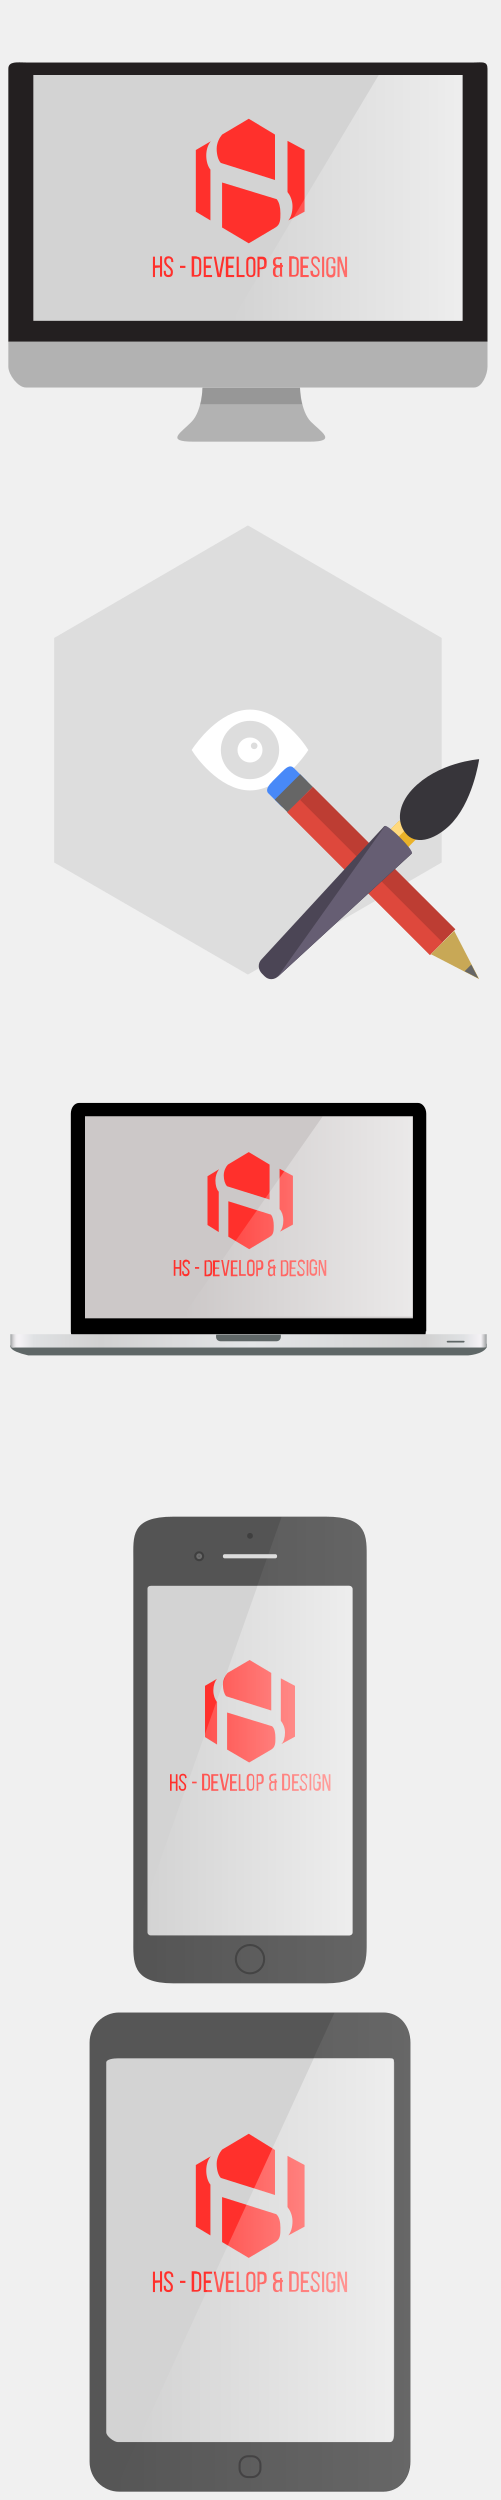
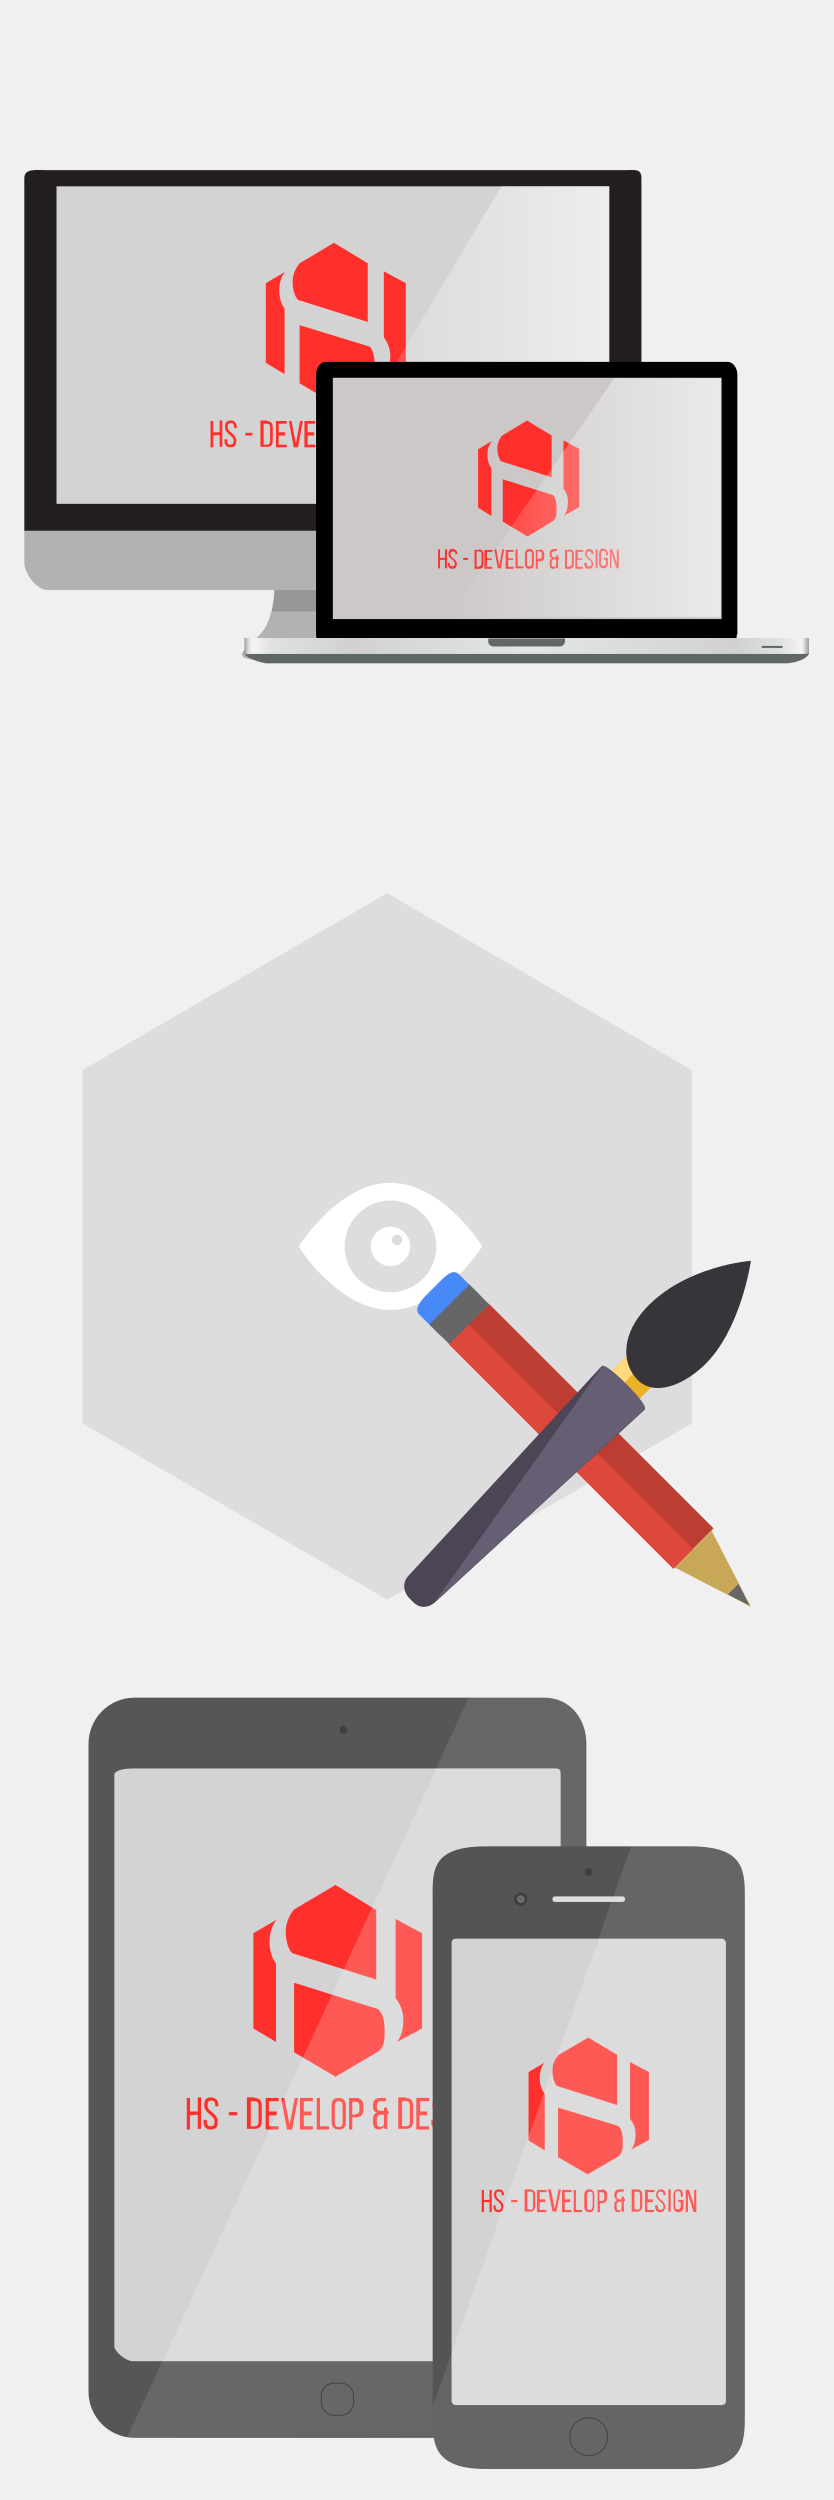
- <svg xmlns="http://www.w3.org/2000/svg" width="120" height="600" viewBox="0 0 120 600">
-   <svg height="120" viewBox="0 0 120 120" width="120">
-     <path d="M74.6 101.2C72.1 98.6 72 93 72 93H48.6s-.1 5.6-2.6 8.2-6.5 4.8.4 4.8h27.9c6.8 0 2.8-2.3.3-4.8z" fill="#B2B2B2" />
-     <path opacity=".5" d="M72.5 97c-.5-2-.5-4-.5-4H48.6s0 2-.5 4h24.4z" enable-background="new" fill="#7C7C7C" />
-     <path d="M2 88c0 1.9 2.3 5 4.2 5h107.6c1.9 0 3.2-3.1 3.2-5v-6H2v6z" fill="#B2B2B2" />
-     <path d="M113.8 15H6.2C4.3 15 2 14.6 2 16.5V82h115V16.5c0-1.9-1.3-1.5-3.2-1.5z" fill="#231F20" />
-     <path d="M8 18h103v59H8V18z" fill="#D3D3D3" />
-     <path d="M66 43.2l-13-4.1c-.6-.6-1-1.9-1-3.4 0-1.4.7-2.7 1.3-3.4l6.4-3.8 6.3 3.8v10.9zM47 36v14.8l3.5 2.1V40.7c-.6-.7-1-2-1-3.4 0-1.5.5-2.7 1.1-3.4L47 36zm6.3 7.8v10.8l6.4 3.8 6.4-3.8c1.198-.7 1.198-1.9 1.198-3.4S67 48.5 66.4 47.8l-13.1-4zm15.7-10v12.3c.6.7 1.2 2 1.2 3.4 0 1.5-.4 2.7-1 3.4l3.9-2.1V36L69 33.8z" fill="#FF302C" />
-     <path d="M37.2 64.3v2.2h-.5v-4.9h.5v2.1h1.2v-2.2h.5v4.9h-.5v-2.2l-1.2.1zm4.4-1.5v.1h-.5v-.2c0-.5-.2-.7-.6-.7s-.6.2-.6.7c0 1.1 1.6 1.2 1.6 2.6 0 .8-.3 1.2-1.1 1.2s-1.1-.5-1.1-1.2V65h.5v.3c0 .5.2.7.6.7s.6-.2.6-.7c0-1.1-1.6-1.2-1.6-2.6 0-.8.3-1.2 1.1-1.2.8.1 1.1.6 1.1 1.3zm1.6 1h1.3v.5h-1.3v-.5zm4-2.2c.8 0 1.1.5 1.1 1.2v2.4c0 .8-.3 1.2-1.1 1.2H46v-4.9h1.2v.1zm0 4.4c.4 0 .6-.2.6-.7v-2.5c0-.5-.2-.7-.6-.7h-.6V66h.6zm3.4-2.2v.5h-1.2V66h1.5v.5h-2v-4.9h2v.5h-1.5v1.6h1.2v.1zm1.2-2.2l.8 4.2.8-4.2h.5l-.9 4.9h-.8l-.9-4.9h.5zm4.2 2.2v.5h-1.2V66h1.4v.5h-2v-4.9h2v.5h-1.4v1.6H56v.1zm.8 2.7v-4.9h.5V66h1.4v.5h-1.9zm2.3-3.7c0-.8.3-1.2 1.1-1.2s1.1.5 1.1 1.2v2.5c0 .8-.3 1.2-1.1 1.2s-1.1-.5-1.1-1.2v-2.5zm.5 2.6c0 .5.2.7.6.7.4 0 .6-.2.6-.7v-2.6c0-.5-.2-.7-.6-.7s-.6.3-.6.7v2.6zm3.3-3.8c.8 0 1.1.5 1.1 1.2v.6c0 .8-.3 1.2-1.2 1.2h-.5v1.898h-.5V61.6h1.1zm-.1 2.5c.4 0 .6-.2.6-.6v-.6c0-.5-.198-.7-.6-.7h-.5v2h.5v-.1zm3.9-2c-.4 0-.6.2-.6.7v.2c0 .4.198.6.6.6h.5v-.5h.5v.5h.2v.5h-.2v1.7c0 .2 0 .4.1.6h-.5c-.1-.1-.1-.198-.1-.398-.1.3-.4.5-.8.5-.602 0-.9-.4-.9-1.1V65c0-.5.2-.9.6-1-.398-.1-.6-.5-.6-1v-.1c0-.8.3-1.2 1.2-1.2h.8v.5h-.8v-.1zm0 2.1c-.4 0-.6.3-.6.8v.5c0 .4.198.7.6.7.3 0 .5-.2.5-.6v-1.302l-.5-.098zm3.9-2.6c.8 0 1.102.5 1.102 1.2v2.4c0 .8-.3 1.2-1.102 1.2h-1.2v-4.9h1.2v.1zm0 4.4c.4 0 .602-.2.602-.7v-2.5c0-.5-.2-.7-.602-.7H70V66h.6zm3.3-2.2v.5h-1.2V66h1.4v.5h-2v-4.9h2v.5h-1.4v1.6h1.2v.1zm2.9-1v.1h-.5v-.2c0-.5-.2-.7-.6-.7s-.6.2-.6.7c0 1.1 1.6 1.2 1.6 2.6 0 .8-.3 1.2-1.1 1.2s-1.102-.5-1.102-1.2V65h.602v.3c0 .5.2.7.6.7.4 0 .6-.2.6-.7 0-1.1-1.6-1.2-1.6-2.6 0-.8.3-1.2 1.1-1.2.6.1 1 .6 1 1.3zm1-1.2v4.9h-.5v-4.9h.5zm2.7 1.2v.4H80v-.5c0-.5-.2-.7-.6-.7s-.6.3-.6.7v2.6c0 .5.2.7.6.7.4 0 .602-.3.602-.7v-.9h-.5v-.5h1v1.5c0 .8-.3 1.2-1.1 1.2s-1.102-.5-1.102-1.2v-2.5c0-.8.3-1.2 1.1-1.2.8-.1 1.1.4 1.1 1.1zm1 3.7H81v-4.9h.7l1.1 3.5v-3.5h.5v4.9h-.6l-1.2-3.9v3.9z" fill="#FF302C" />
-     <linearGradient id="a" y2="47.5" gradientUnits="userSpaceOnUse" x2="111" y1="47.5" x1="55.6">
-       <stop stop-color="#fff" stop-opacity="0" offset="0" />
-       <stop stop-color="#fff" offset="1" />
-     </linearGradient>
-     <path opacity=".6" d="M55.6 77H111V18H90.9L55.6 77z" enable-background="new" fill="url(#a)" />
-   </svg>
-   <svg height="120" viewBox="0 0 120 120" width="120" y="120">
-     <path fill="#ddd" d="M13 33.1l46.5-27 46.5 27V87l-46.5 26.9L13 87z" />
+ <svg xmlns="http://www.w3.org/2000/svg" width="300" height="900" viewBox="0 0 300 900">
+   <svg height="300" width="300" viewBox="-140 -140 400 400" enable-background="new -140 -140 400 400">
    <g>
-       <path d="M73.6 59.4c-.2-.4-6.1-9.1-13.6-9.1S46.7 59 46.4 59.4l-.4.6.4.6c.2.4 6.1 9.1 13.6 9.1s13.3-8.7 13.6-9.1l.4-.6-.4-.6z" fill="#fff" />
-       <circle cy="60" cx="60" r="7" fill="#ddd" />
-       <circle cy="60" cx="60" r="3" fill="#fff" />
-       <circle cy="59" cx="61" r=".8" fill="#ddd" />
-     </g>
-     <g>
-       <path d="M73.5 67.3c.8.8.7 2.5-.3 3.5L71 73c-1 1-2.8 1.3-3.6.4l-3-3c-.8-.8.1-2 1.1-3l2.1-2.1c1-1 2-1.9 2.9-1l3 3z" fill="#4889F8" />
-       <path fill="#666" d="M65.95 71.9l6.08-6.083 3.042 3.04-6.08 6.084z" />
-       <path fill="#BD3D33" d="M68.985 74.9l6.08-6.083 34.23 34.22-6.08 6.08z" />
-       <path fill="#DE483C" d="M68.946 74.985l3.04-3.04 34.223 34.223-3.04 3.04z" />
-       <path fill="#C8A856" d="M115 115l-5.8-3-5.8-3 2.8-2.8 2.8-2.8 3 5.8z" />
-       <path fill="#666" d="M114.8 114.8l-3.3-1.7.8-.8.8-.8z" />
-     </g>
-     <g>
-       <path fill="#EAB229" d="M94.587 86.695l-4.242-4.243 5.515-5.514 4.242 4.244z" />
-       <path fill="#FFD97D" d="M92.16 84.31l-1.84-1.837 5.517-5.516 1.837 1.838z" />
-       <path d="M107.7 78.3c-3.7 3.4-8.1 4.6-10.4 1.6-2.1-2.6-1.8-6.7 1.6-10.4 6.1-6.6 16.1-7.3 16.1-7.3s-1.5 10.7-7.3 16.1z" fill="#37353A" />
-       <path d="M66.9 114.2c-1 1-2.4 1.1-3.4.1l-.6-.6c-1-1-1.1-2.5-.1-3.5l29.4-31.9c.6-.6 7.2 6 6.6 6.6l-31.9 29.3z" fill="#4B4555" />
-       <path d="M92.4 78.2l-25.8 36.3.3-.3 31.9-29.4c.7-.6-5.4-6.7-6.4-6.6z" fill="#665E73" />
+       <path d="M58.673 164.37c-6.44-6.718-6.697-21.183-6.697-21.183H-8.298s-.254 14.465-6.695 21.183c-6.44 6.715-16.742 12.4 1.032 12.4H57.9c17.514.01 7.21-5.93.773-12.4z" fill="#B2B2B2" />
+       <path opacity=".5" d="M53.262 153.52c-1.287-5.163-1.287-10.33-1.287-10.33H-8.298s0 5.167-1.287 10.33h62.847z" enable-background="new" fill="#7C7C7C" />
+       <path d="M-128.32 130.27c0 4.904 5.925 12.917 10.82 12.917h277.15c4.895 0 8.243-8.013 8.243-12.917v-15.503h-296.21v15.5z" fill="#B2B2B2" />
+       <path d="M159.64-58.322h-277.15c-4.894 0-10.82-1.034-10.82 3.875v169.22h296.21v-169.22c0-4.906-3.34-3.872-8.24-3.872z" fill="#231F20" />
+       <path d="M-112.87-50.572h265.3v152.42h-265.3v-152.42z" fill="#D3D3D3" />
+       <path d="M36.52 14.533L3.04 3.94C1.492 2.39.46-.968.46-4.845c0-3.617 1.803-6.977 3.346-8.784l16.486-9.817 16.226 9.817v28.16zM-12.418-4.07v38.235l9.016 5.428V8.073C-4.947 6.264-5.98 2.907-5.98-.71c0-3.876 1.29-6.976 2.834-8.785l-9.272 5.425zM3.808 16.083v27.9L20.294 53.8l16.48-9.814c3.09-1.808 3.09-4.907 3.09-8.782 0-3.876-.767-6.976-2.312-8.785L3.808 16.083zM44.25-9.753v31.78c1.545 1.807 3.09 5.164 3.09 8.78 0 3.878-1.03 6.978-2.576 8.785l10.043-5.428V-4.07L44.25-9.753z" fill="#FF302C" />
+       <path d="M-37.66 69.043v5.683h-1.286v-12.66h1.287v5.43h3.09V61.81h1.29v12.657h-1.29v-5.68l-3.09.256zm11.333-3.875v.256h-1.29v-.512c0-1.292-.51-1.81-1.542-1.81s-1.543.518-1.543 1.81c0 2.84 4.12 3.096 4.12 6.715 0 2.066-.772 3.1-2.833 3.1s-2.833-1.293-2.833-3.1v-.776h1.288v.777c0 1.29.516 1.807 1.546 1.807s1.545-.516 1.545-1.807c0-2.84-4.12-3.1-4.12-6.715 0-2.07.77-3.104 2.832-3.104 2.06.257 2.83 1.55 2.83 3.36zm4.122 2.584h3.348v1.29h-3.348v-1.29zm10.305-5.687c2.06 0 2.83 1.292 2.83 3.103v6.2c0 2.065-.77 3.1-2.83 3.1h-3.093v-12.66h3.093v.257zm0 11.37c1.027 0 1.543-.517 1.543-1.808v-6.46c0-1.294-.516-1.81-1.543-1.81h-1.548v10.076h1.548zm8.754-5.683v1.29h-3.088v4.392h3.862v1.292h-5.15v-12.66h5.15v1.292h-3.862v4.138h3.088v.256zm3.092-5.687l2.06 10.853L4.07 62.065h1.29L3.04 74.725H.978l-2.32-12.66h1.288zm10.82 5.687v1.29H7.673v4.392h3.605v1.292H6.13v-12.66h5.15v1.292H7.673v4.138h3.09v.256zm2.058 6.974v-12.66h1.29v11.368h3.605v1.292h-4.896zm5.924-9.558c0-2.064.775-3.103 2.836-3.103 2.06 0 2.83 1.292 2.83 3.103v6.46c0 2.065-.77 3.098-2.83 3.098s-2.836-1.292-2.836-3.1V65.17zm1.29 6.718c0 1.292.515 1.805 1.546 1.805 1.024 0 1.543-.512 1.543-1.804v-6.718c0-1.295-.515-1.81-1.543-1.81-1.032 0-1.546.777-1.546 1.81v6.718zm8.5-9.82c2.06 0 2.833 1.29 2.833 3.102v1.548c0 2.07-.77 3.1-3.09 3.1h-1.29v4.907h-1.286V62.065h2.834zm-.258 6.46c1.03 0 1.55-.516 1.55-1.548v-1.555c0-1.29-.513-1.804-1.55-1.804h-1.29v5.166h1.29v-.26zm10.045-5.17c-1.03 0-1.55.517-1.55 1.812v.52c0 1.028.513 1.548 1.55 1.548h1.29V65.94h1.288v1.295h.516v1.292h-.517v4.39c0 .517 0 1.036.254 1.556H39.87c-.256-.263-.256-.516-.256-1.032-.26.777-1.032 1.293-2.06 1.293-1.552 0-2.32-1.032-2.32-2.844v-1.04c0-1.29.518-2.322 1.545-2.582-1.023-.26-1.546-1.29-1.546-2.58v-.264c0-2.066.772-3.096 3.09-3.096h2.062v1.292h-2.06v-.263zm0 5.43c-1.03 0-1.55.772-1.55 2.064v1.292c0 1.035.513 1.81 1.55 1.81.772 0 1.29-.52 1.29-1.554v-3.36l-1.29-.25zm10.045-6.72c2.064 0 2.84 1.29 2.84 3.102v6.2c0 2.065-.776 3.1-2.84 3.1h-3.09v-12.66h3.09v.257zm0 11.368c1.03 0 1.55-.516 1.55-1.807v-6.46c0-1.294-.513-1.81-1.55-1.81h-1.545v10.076h1.545zm8.502-5.682v1.29H53.78v4.392h3.603v1.292h-5.15v-12.66h5.15v1.292H53.78v4.138h3.092v.256zm7.466-2.584v.256h-1.285v-.512c0-1.292-.516-1.81-1.547-1.81-1.03 0-1.548.518-1.548 1.81 0 2.84 4.125 3.096 4.125 6.715 0 2.066-.77 3.1-2.838 3.1-2.062 0-2.836-1.293-2.836-3.1v-.776h1.552v.777c0 1.29.51 1.807 1.548 1.807 1.027 0 1.547-.516 1.547-1.807 0-2.84-4.123-3.1-4.123-6.715 0-2.07.772-3.104 2.833-3.104 1.546.257 2.57 1.55 2.57 3.36zm2.576-3.103v12.66h-1.287v-12.66h1.287zm6.955 3.103v1.035H72.58v-1.29c0-1.293-.514-1.81-1.545-1.81-1.03 0-1.545.77-1.545 1.81v6.714c0 1.29.516 1.807 1.547 1.807 1.028 0 1.544-.775 1.544-1.807v-2.324H71.3v-1.295h2.577v3.878c0 2.067-.773 3.097-2.838 3.097-2.067 0-2.84-1.29-2.84-3.097v-6.462c0-2.066.772-3.096 2.84-3.096 2.058-.263 2.83 1.03 2.83 2.84zm2.573 9.558h-1.285v-12.66h1.8l2.835 9.045v-9.044h1.29v12.66h-1.546L76.443 64.65v10.076z" fill="#FF302C" />
+       <linearGradient id="a" y2="-462.14" gradientUnits="userSpaceOnUse" x2="-21.072" gradientTransform="matrix(1 0 0 -1 173.5 -436.5)" y1="-462.14" x1="-163.77">
+         <stop stop-color="#fff" stop-opacity="0" offset="0" />
+         <stop stop-color="#fff" offset="1" />
+       </linearGradient>
+       <path opacity=".6" d="M9.733 101.85h142.7V-50.57h-51.77L9.736 101.85z" enable-background="new" fill="url(#a)" />
+       <path d="M213.69 164.56c0 3.346-2.13 6.21-4.736 6.21h-192.5c-2.607 0-4.742-2.86-4.742-6.21V39.89c0-3.583 2.135-6.208 4.742-6.208h192.74c2.613 0 4.744 2.865 4.744 6.208v124.68h-.24z" />
+       <g>
+         <path d="M-22.673 172.68s-1.66 3.106 10.194 5.73h250.11s8.3-.477 10.67-4.534v-2.15l-270.97.95z" fill="#5F6767" />
+         <linearGradient id="b" y2="1061.6" gradientUnits="userSpaceOnUse" x2="320.82" gradientTransform="translate(-72.5 -891.5)" y1="1061.6" x1="49.827">
+           <stop stop-color="#999C9D" offset="0" />
+           <stop stop-color="#A5A7A9" offset=".001" />
+           <stop stop-color="#C2C3C5" offset=".004" />
+           <stop stop-color="#D9D8DA" offset=".007" />
+           <stop stop-color="#E9E7EA" offset=".01" />
+           <stop stop-color="#F2F0F3" offset=".013" />
+           <stop stop-color="#F5F3F6" offset=".018" />
+           <stop stop-color="#DFE1E3" offset=".049" />
+           <stop stop-color="#D1D1D1" offset=".189" />
+           <stop stop-color="#E3E5E7" offset=".506" />
+           <stop stop-color="#D1D1D1" offset=".872" />
+           <stop stop-color="#DFE1E3" offset=".951" />
+           <stop stop-color="#F5F3F6" offset=".988" />
+           <stop stop-color="#999C9D" offset="1" />
+         </linearGradient>
+         <path d="M-22.673 166.23h270.97v6.93s.475.955-2.84.718h-265.53s-2.606.715-2.606-.958v-6.69z" fill="url(#b)" />
+         <path d="M235.74 170.53c0 .237-.236.478-.473.478h-9.248c-.24 0-.472-.243-.472-.478 0-.24.236-.478.47-.478h9.245c.236 0 .475 0 .475.478zM94.443 166.47s-.947 3.583 2.373 3.823h31.525s3.315.475 2.847-3.823H94.44z" fill="#5F6767" />
+       </g>
+       <path d="M19.764 41.32h186.58v115.84H19.764V41.32z" fill="#CCC8C8" />
+       <path d="M124.79 89.088l-24.184-7.64c-1.186-1.196-1.896-3.585-1.896-6.213s1.186-5.017 2.37-6.212l11.855-7.163 11.855 7.163v20.065zM89.463 75.713v27.945l6.4 4.062V84.55c-1.186-1.192-1.896-3.583-1.896-6.45 0-2.624.95-5.012 2.13-6.444l-6.634 4.057zm11.857 14.33v20.302l11.855 7.163 11.85-7.163c2.137-1.195 2.137-3.583 2.137-6.208s-.473-5.254-1.66-6.45l-24.19-7.637zm29.15-18.628v23.167c1.186 1.195 2.14 3.583 2.14 6.45s-.716 5.015-1.9 6.45l7.35-4.064V75.474l-7.59-4.06z" fill="#FF302C" />
+       <path d="M71.207 128.74v4.06h-.945v-9.076h.945v4.062h2.37v-4.062h.946v9.077h-.945v-4.06h-2.37zm8.295-2.87l-.943.236v-.236c0-.952-.24-1.196-1.187-1.196-.71 0-1.182.478-1.182 1.196 0 2.146 3.077 2.388 3.077 4.775 0 1.436-.71 2.39-2.13 2.39-1.425 0-2.136-.954-2.136-2.39v-.478h.946v.478c0 .955.244 1.195 1.19 1.195.71 0 1.18-.478 1.18-1.195 0-2.145-3.08-2.388-3.08-4.775 0-1.434.71-2.392 2.136-2.392 1.425.25 2.13.97 2.13 2.4zm2.85 1.91h2.37v.955h-2.37v-.96zm7.582-4.06c1.424 0 2.14.955 2.14 2.388v4.54c0 1.435-.716 2.39-2.14 2.39h-2.13v-9.08h2.13v-.24zm0 8.12c.715 0 1.19-.478 1.19-1.195v-4.775c0-.952-.237-1.196-1.19-1.196h-1.182v7.404h1.182v-.22zm6.164-4.06v.955h-2.37v3.343h2.608v.958h-3.793v-9.08h3.793v.955H93.73v3.106h2.368v-.24zm2.134-4.06l1.424 7.882 1.422-7.882h.945l-1.652 9.077h-1.427l-1.66-9.077h.95zm8.058 4.06v.955h-2.367v3.343h2.607v.958h-3.795v-9.08h3.795v.955h-2.607v3.106h2.367v-.24zm1.19 5.02v-9.077h.95v8.122h2.84v.955h-3.79zm4.5-6.93c0-1.434.715-2.392 2.13-2.392 1.425 0 2.136.958 2.136 2.392v4.775c0 1.436-.715 2.39-2.135 2.39-1.415 0-2.13-.954-2.13-2.39v-4.77zm.95 4.78c0 .955.24 1.195 1.182 1.195.95 0 1.19-.478 1.19-1.195v-4.775c0-.952-.24-1.196-1.19-1.196-.94 0-1.182.477-1.182 1.195v4.79zm6.17-6.93c1.426 0 2.133.955 2.133 2.388v1.196c0 1.433-.71 2.147-2.133 2.147h-.95v3.584h-.946v-9.077h1.896v-.24zm-.24 4.54c.707 0 1.186-.24 1.186-1.196v-1.19c0-.953-.244-1.197-1.186-1.197h-.953v3.584h.95zm7.11-3.58c-.71 0-1.186.478-1.186 1.196v.477c0 .715.475 1.193 1.186 1.193h.945v-.952h.95v.952h.474v.955h-.476v3.106c0 .478 0 .718.234 1.195h-.943c0-.242 0-.477-.24-.717-.232.478-.707.958-1.42.958-1.186 0-1.66-.717-1.66-2.146v-.96c0-.953.238-1.67 1.184-1.912-.71-.24-1.185-.955-1.185-1.91v-.236c0-1.434.71-2.392 2.135-2.392h1.42v.958h-1.42v.24zm0 3.82c-.71 0-1.186.478-1.186 1.433v.958c0 .716.234 1.193 1.186 1.193.475 0 .945-.24.945-1.192v-2.39h-.95zm7.35-4.78c1.43 0 2.137.955 2.137 2.388v4.54c0 1.435-.71 2.39-2.137 2.39h-2.13v-9.08h2.13v-.24zm0 8.12c.715 0 1.19-.478 1.19-1.195v-4.775c0-.952-.24-1.196-1.19-1.196h-1.184v7.404h1.184v-.22zm6.17-4.06v.955h-2.37v3.343h2.606v.958h-3.557v-9.08h3.794v.955h-2.61v3.106h2.136v-.24zm5.45-1.91l-.955.236v-.236c0-.952-.234-1.196-1.184-1.196-.944 0-1.18.478-1.18 1.196 0 2.146 3.075 2.388 3.075 4.775 0 1.436-.71 2.39-2.125 2.39-1.426 0-2.137-.954-2.137-2.39v-.478h1.186v.478c0 .955.235 1.195 1.185 1.195s1.186-.478 1.186-1.195c0-2.145-3.08-2.388-3.08-4.775 0-1.434.71-2.392 2.132-2.392 1.17.25 1.88.97 1.88 2.4zm1.89-2.15v9.077h-.95v-9.077h.95zm4.98 2.15v.718h-.947v-.96c0-.954-.24-1.19-1.188-1.19s-1.182.474-1.182 1.19v4.78c0 .952.234 1.192 1.182 1.192s1.188-.478 1.188-1.192v-1.673h-.95v-.955h1.897v2.628c0 1.433-.715 2.388-2.127 2.388-1.43 0-2.14-.955-2.14-2.388v-4.78c0-1.435.716-2.387 2.14-2.387 1.42.48 2.13 1.2 2.13 2.63zm1.9 6.93h-.95v-9.077h1.185l2.137 6.69v-6.69h.95v9.077h-1.19l-2.37-7.407v7.407h.24z" fill="#FF302C" />
+       <linearGradient id="c" y2="-535.38" gradientUnits="userSpaceOnUse" x2="32.606" gradientTransform="matrix(1 0 0 -1 173.5 -436.5)" y1="-535.38" x1="-98.262">
+         <stop stop-color="#fff" stop-opacity="0" offset="0" />
+         <stop stop-color="#fff" offset="1" />
+       </linearGradient>
+       <path opacity=".6" d="M75.238 156.2h130.87V41.56h-51.213L75.233 156.2z" enable-background="new" fill="url(#c)" />
    </g>
  </svg>
-   <svg height="120" viewBox="0 0 120 120" width="120" y="240">
-     <path d="M102.2 79.5c0 1.4-.9 2.6-2 2.6H19c-1.1 0-2-1.2-2-2.6V27.3c0-1.5.9-2.6 2-2.6h81.3c1.1 0 2 1.2 2 2.6v52.2h-.1z" />
+   <svg width="300" height="300" viewBox="-140 -140 400 400" enable-background="new -140 -140 400 400" y="300">
+     <path fill="#ddd" d="M-100.446-26.36L45.84-111.3l146.29 84.94V143.21L45.84 227.836l-146.286-84.628z" />
+     <path fill="#fff" d="M90.198 56.38c-.627-1.26-19.19-28.63-42.783-28.63-23.595 0-41.84 27.37-42.786 28.628l-1.26 1.888 1.26 1.886c.63 1.26 19.19 28.63 42.785 28.63 23.594 0 41.84-27.37 42.784-28.63l1.26-1.886-1.262-1.887z" />
+     <circle fill="#ddd" cx="47.415" cy="58.267" r="22.021" />
+     <circle fill="#fff" cx="47.415" cy="58.267" r="9.438" />
+     <circle fill="#ddd" cx="50.561" cy="55.121" r="2.516" />
+     <path fill="#4889F8" d="M89.885 81.23c2.517 2.517 2.203 7.866-.942 11.012l-6.922 6.922c-3.145 3.146-8.808 4.09-11.323 1.26l-9.438-9.438c-2.52-2.52.312-6.29 3.458-9.438l6.605-6.61c3.146-3.147 6.292-5.974 9.125-3.147l9.437 9.44z" />
+     <path fill="#666" d="M94.85 86.125l-19.134 19.133-9.566-9.566L85.283 76.56z" />
+     <path fill="#BD3D33" d="M202.51 193.626l-19.13 19.13-107.65-107.65 19.13-19.13z" />
+     <path fill="#DE483C" d="M192.807 203.524l-9.56 9.56L75.598 105.44l9.56-9.56z" />
+     <path fill="#C8A856" d="M220.443 231.295l-18.246-9.438-18.246-9.438 8.81-8.81 8.807-8.807 9.438 18.246z" />
+     <path fill="#666" d="M219.813 230.665l-10.38-5.35 2.515-2.515 2.516-2.516z" />
+     <path fill="#EAB229" d="M160.247 111.523l13.345 13.345-17.346 17.347L142.9 128.87z" />
+     <path fill="#FFD97D" d="M160.15 111.585l5.78 5.78-17.347 17.35-5.78-5.783z" />
+     <path fill="#37353A" d="M197.478 115.837c-11.64 10.697-25.483 14.474-32.72 5.035-6.604-8.184-5.66-21.078 5.036-32.72 19.192-20.762 50.652-22.964 50.652-22.964s-4.72 33.662-22.965 50.648h-.002z" />
+     <path fill="#4B4555" d="M69.123 228.778c-3.146 3.146-7.552 3.46-10.698.313l-1.886-1.885c-3.147-3.146-3.467-7.865-.32-11.012l92.492-100.357c1.887-1.887 22.648 18.876 20.763 20.766L69.123 228.778z" />
+     <path fill="#665E73" d="M149.345 115.523l-81.168 114.2.946-.944 100.354-92.493c2.204-1.888-16.986-21.08-20.132-20.764z" />
+   </svg>
+   <svg height="300" viewBox="-140 -140 400 400" width="300" y="600" enable-background="new -140 -140 400 400">
    <g>
-       <path d="M2.5 82.9s-.7 1.3 4.3 2.4h105.5s3.5-.2 4.5-1.9v-.9l-114.3.4z" fill="#5F6767" />
-       <linearGradient id="b" y2="-296.83" gradientUnits="userSpaceOnUse" x2="362.81" gradientTransform="matrix(1 0 0 -1 -246 -215)" y1="-296.83" x1="248.5">
-         <stop stop-color="#999C9D" offset="0" />
-         <stop stop-color="#A5A7A9" offset=".001" />
-         <stop stop-color="#C2C3C5" offset=".004" />
-         <stop stop-color="#D9D8DA" offset=".007" />
-         <stop stop-color="#E9E7EA" offset=".01" />
-         <stop stop-color="#F2F0F3" offset=".013" />
-         <stop stop-color="#F5F3F6" offset=".018" />
-         <stop stop-color="#DFE1E3" offset=".049" />
-         <stop stop-color="#D1D1D1" offset=".189" />
-         <stop stop-color="#E3E5E7" offset=".506" />
-         <stop stop-color="#D1D1D1" offset=".872" />
-         <stop stop-color="#DFE1E3" offset=".951" />
-         <stop stop-color="#F5F3F6" offset=".988" />
-         <stop stop-color="#999C9D" offset="1" />
-       </linearGradient>
-       <path d="M2.5 80.2h114.3v2.9s.2.4-1.2.3H3.6s-1.1.3-1.1-.4v-2.8z" fill="url(#b)" />
-       <path d="M111.5 82c0 .1-.1.2-.2.2h-3.9c-.1 0-.2-.1-.2-.2s.1-.2.2-.2h3.9c.1 0 .2 0 .2.2zM51.9 80.3s-.4 1.5 1 1.6h13.3s1.4.2 1.2-1.6H51.9z" fill="#5F6767" />
+       <path d="M141.45 207.9c0 12.354-8.383 22.238-20.177 22.238h-196.76c-12.1 0-22.033-9.885-22.033-22.238v-310.77c0-12.357 9.934-22.243 22.033-22.243h196.76c12.11 0 20.177 9.885 20.177 22.243V207.9z" fill="#565656" />
+       <path opacity=".1" d="M121.28-125.12H84.97L-78.9 229.82h.62c10.55 0 138.42-.613 203.9-.314 9.312-2.16 15.517-11.113 15.517-21.617v-310.77c.31-12.35-7.75-22.24-19.86-22.24z" enable-background="new" fill="#fff" />
+       <path d="M29.726 213.15c0 3.4-2.794 6.18-6.207 6.18h-3.104c-3.413 0-6.207-2.78-6.207-6.18v-3.092c0-3.398 2.793-6.174 6.206-6.174h3.103c3.412 0 6.206 2.775 6.206 6.174v3.09z" stroke="#444344" stroke-miterlimit="10" stroke-width=".5" fill="none" />
+       <path d="M129.04-88.048v274.31c0 2.475 0 7.105-3.103 7.105h-202.36c-3.103 0-8.69-4.63-8.69-7.105v-274.31c0-2.472 5.587-3.09 8.69-3.09h202.35c3.11 0 3.11.62 3.11 3.092z" fill="#D3D3D3" />
+       <path d="M40.587 10.19L.24-2.48c-1.86-1.854-3.1-5.87-3.1-10.502 0-4.327 2.173-8.34 4.033-10.503l19.865-11.74L40.59-23.176V10.19h-.003zM-18.38-12.056v45.717l10.866 6.49V2.462c-1.863-2.16-3.103-6.18-3.103-10.502 0-4.633 1.55-8.34 3.41-10.504l-11.172 6.49zM1.173 11.732v33.363L21.038 56.83l19.86-11.734c3.723-2.163 3.723-5.87 3.723-10.505 0-4.633-.93-8.338-3.102-10.195L1.172 11.732zm48.724-30.586v37.997c1.863 2.162 3.726 6.18 3.726 10.505 0 4.632-1.246 8.34-3.103 10.504l12.1-6.49v-45.717l-12.724-6.8z" fill="#FF302C" />
+       <path d="M-48.794 75.367v6.8h-1.55v-15.14h1.55v6.486h3.724v-6.787h1.553V81.86h-1.553V75.06l-3.724.305zm13.652-4.633v.31h-1.55v-.614c0-1.545-.618-2.164-1.863-2.164-1.243 0-1.86.615-1.86 2.164 0 3.402 4.964 3.703 4.964 8.037 0 2.47-.932 3.7-3.417 3.7s-3.416-1.542-3.416-3.7v-.932h1.55v.918c0 1.545.62 2.166 1.865 2.166 1.24 0 1.86-.618 1.86-2.167 0-3.398-4.963-3.697-4.963-8.03 0-2.47.93-3.706 3.413-3.706 2.487.31 3.415 1.855 3.415 4.017zm4.97 3.088h4.033v1.54h-4.033v-1.54zm12.41-6.795c2.485 0 3.417 1.545 3.417 3.707v7.414c0 2.477-.93 3.703-3.416 3.703h-3.725V66.724h3.724v.304zm0 13.598c1.242 0 1.864-.613 1.864-2.158V70.74c0-1.545-.622-2.16-1.863-2.16h-1.864v12.045h1.863zm10.554-6.803v1.54h-3.72v5.257h4.655v1.544h-6.206v-15.14h6.207v1.542h-4.656v4.94h3.722v.316zm3.725-6.795l2.48 12.97 2.485-12.97h1.55l-2.79 15.14h-2.485l-2.793-15.14h1.553zM9.55 73.822v1.54H5.828v5.257h4.346v1.544h-6.21v-15.14h6.21v1.542H5.826v4.94H9.55v.316zm2.485 8.344v-15.14h1.553v13.6h4.347v1.54h-5.9zm7.133-11.432c0-2.477.935-3.707 3.42-3.707s3.415 1.545 3.415 3.707v7.72c0 2.48-.932 3.706-3.416 3.706s-3.42-1.54-3.42-3.707v-7.72zm1.554 8.028c0 1.545.623 2.166 1.866 2.166 1.238 0 1.863-.617 1.863-2.166v-8.027c0-1.545-.62-2.162-1.862-2.162-1.243 0-1.866.926-1.866 2.162v8.027zM30.97 67.027c2.48 0 3.412 1.545 3.412 3.707v1.854c0 2.47-.93 3.703-3.726 3.703h-1.553v5.874h-1.55v-15.14h3.416v.003zm-.314 7.727c1.245 0 1.866-.62 1.866-1.86V71.04c0-1.542-.62-2.16-1.866-2.16h-1.553v6.175h1.553v-.3zm12.104-6.182c-1.245 0-1.866.615-1.866 2.162v.62c0 1.233.622 1.855 1.866 1.855h1.553v-1.546h1.55v1.545h.622v1.544h-.622v5.252c0 .613 0 1.23.308 1.846H44.62c-.31-.3-.31-.613-.31-1.232-.315.932-1.243 1.54-2.483 1.54-1.866 0-2.794-1.23-2.794-3.397v-1.545c0-1.545.623-2.777 1.864-3.086-1.238-.31-1.863-1.543-1.863-3.09v-.31c0-2.474.932-3.706 3.727-3.706h2.484v1.54l-2.48.006zm0 6.487c-1.245 0-1.866.93-1.866 2.476v1.232c0 1.234.622 2.166 1.866 2.166.93 0 1.553-.62 1.553-1.86V75.06H42.76zm12.102-8.033c2.486 0 3.424 1.545 3.424 3.707v7.414c0 2.477-.932 3.703-3.424 3.703h-3.72V66.724h3.72v.304zm0 13.598c1.243 0 1.863-.623 1.863-2.172v-7.72c0-1.544-.62-2.16-1.866-2.16h-1.857v12.046h1.86v.005zm10.245-6.803v1.54H61.38v5.257h4.655v1.544H59.83v-15.14h6.205v1.542H61.69v4.94h3.417v.316zm9-3.088v.31H72.56v-.614c0-1.545-.623-2.164-1.863-2.164-1.246 0-1.866.615-1.866 2.164 0 3.402 4.973 3.703 4.973 8.037 0 2.47-.93 3.7-3.42 3.7-2.486 0-3.418-1.542-3.418-3.7v-.932h1.863v.918c0 1.545.617 2.166 1.866 2.166 1.236 0 1.862-.618 1.862-2.167 0-3.398-4.965-3.697-4.965-8.03 0-2.47.93-3.706 3.412-3.706 1.865.31 3.105 1.855 3.105 4.017zm3.103-3.707v15.14h-1.552v-15.14h1.552zm8.38 3.707v1.234h-1.552v-1.545c0-1.543-.623-2.158-1.862-2.158-1.243 0-1.863.922-1.863 2.158v8.027c0 1.545.62 2.162 1.87 2.162 1.232 0 1.862-.926 1.862-2.162v-2.773h-1.552v-1.545h3.104v4.635c0 2.475-.93 3.707-3.415 3.707-2.49 0-3.42-1.54-3.42-3.707v-7.72c0-2.476.928-3.708 3.42-3.708 2.476-.313 3.408 1.232 3.408 3.394zm3.105 11.432H87.14v-15.14h2.172L92.73 77.84v-10.81h1.548v15.138h-1.856L88.7 70.116v12.05h-.005z" fill="#FF302C" />
+       <path d="M24.874-111.59c1.07 0 1.875.802 1.875 1.87s-.807 1.868-1.876 1.868-1.875-.802-1.875-1.87c-.002-1.07.804-1.87 1.874-1.87z" fill="#3F3F3F" />
+       <path opacity=".2" d="M125.94-91.14H69.45L-61.83 193.37h188.08c3.103 0 3.103-4.63 3.103-7.104v-274.31c-.31-2.47-.31-3.09-3.41-3.09z" enable-background="new" fill="#fff" />
+       <path d="M217.52 216.56c0 14.676 1.07 28.555-26.218 28.555h-97.94c-27.29 0-25.685-13.88-25.685-28.555V-26.53c0-14.678-1.876-27.22 25.684-27.22h97.94c27.287 0 26.217 12.542 26.217 27.22v243.09z" fill="#545454" />
+       <path opacity=".1" d="M217.52 216.56V-26.53c0-14.678 1.07-27.22-26.218-27.22h-28.365L67.673 215.23v1.335c0 14.676-1.605 28.555 25.687 28.555h97.936c27.29 0 26.22-13.88 26.22-28.56z" enable-background="new" fill="#fff" />
+       <g>
+         <circle cy="-28.395" cx="109.96" r="3.203" fill="#3F3F3F" />
+         <circle cy="-28.395" cx="109.96" r="1.866" fill="#6D6D6D" />
+         <circle cy="-28.395" cx="109.96" r=".535" fill="#5B5B5B" />
+       </g>
+       <path d="M142.6-43.34c1.07 0 1.876.802 1.876 1.87s-.806 1.868-1.876 1.868c-1.07 0-1.875-.802-1.875-1.87 0-1.07.81-1.868 1.88-1.868z" fill="#3F3F3F" />
+       <path d="M159.99-28.127c0 .535-.534 1.066-1.07 1.066h-32.64c-.538 0-1.073-.536-1.073-1.067v-.535c0-.535.535-1.067 1.073-1.067h32.64c.536 0 1.07.536 1.07 1.068v.535z" fill="#ddd" />
+       <path d="M208.42 212.56c0 1.334-1.064 1.87-2.137 1.87H78.913c-1.337 0-2.14-1.067-2.14-1.87V-7.58c0-1.334 1.073-1.866 2.14-1.866h127.37c1.337 0 2.137 1.067 2.137 1.866v220.14z" fill="#D3D3D3" />
+       <path d="M142.6 220.57c5.025 0 9.098 4.063 9.098 9.074 0 5.01-4.075 9.068-9.098 9.068-5.025 0-9.1-4.06-9.1-9.068 0-5 4.07-9.07 9.1-9.07z" stroke="#444" stroke-miterlimit="10" stroke-width=".5" fill="none" />
+       <path d="M155.98 70.336l-28.63-9.072c-1.336-1.333-2.142-4.27-2.142-7.472 0-3.2 1.604-5.867 2.945-7.47l14.18-8.27 13.91 8.27V70.34h-.264v-.002zM113.7 54.59v32.822l7.76 4.805v-27.22c-1.337-1.6-2.41-4.27-2.41-7.467 0-3.204 1.073-6.14 2.41-7.472l-7.76 4.532zm14.18 17.08v23.744l14.18 8.273 14.182-8.273c2.675-1.598 2.675-4.266 2.675-7.467 0-3.203-.53-6.14-2.144-7.473l-28.9-8.807zm34.52-21.883v27.22c1.337 1.6 2.678 4.267 2.678 7.466 0 3.203-.813 6.14-2.41 7.475l8.826-4.805V54.59l-9.1-4.803z" fill="#FF302C" />
+       <path d="M92.292 117.03v4.8h-1.07v-10.675h1.07v4.805h2.672v-4.805h1.07v10.676h-1.07v-4.8h-2.672zm9.628-3.47l-1.07.264v-.264c0-1.07-.27-1.602-1.34-1.602s-1.335.53-1.335 1.602c0 2.398 3.475 2.668 3.475 5.602 0 1.598-.8 2.668-2.404 2.668-1.605 0-2.41-1.07-2.41-2.668v-.535h1.07v.535c0 1.07.27 1.598 1.34 1.598s1.334-.527 1.334-1.598c0-2.404-3.48-2.668-3.48-5.602 0-1.602.806-2.668 2.41-2.668 1.61.01 2.41 1.07 2.41 2.67zm3.48 2.4h2.945v1.07H105.4v-1.07zm9.1-5.06c1.604 0 2.41 1.066 2.41 2.668v5.338c0 1.598-.806 2.668-2.41 2.668h-2.678v-10.678h2.678zm0 9.87c.803 0 1.337-.535 1.337-1.605v-5.598c0-1.07-.267-1.61-1.337-1.61h-1.34v8.536h1.34v.28zm7.23-4.81v1.07h-2.678v3.73h3.213v1.07h-4.55v-10.676h4.55v1.068h-3.213v3.465h2.678v.28zm2.67-5.06l1.876 9.34 1.872-9.34h1.066l-2.14 10.674h-1.872l-2.14-10.674h1.33zm9.36 5.06v1.07h-2.67v3.73h3.212v1.07h-4.55v-10.676h4.55v1.068h-3.213v3.465h2.67v.28zm1.61 5.87v-10.67h1.076v9.604h2.938v1.07h-4.02zm5.08-8.27c0-1.602.806-2.668 2.41-2.668s2.404 1.066 2.404 2.668v5.602c0 1.598-.8 2.668-2.404 2.668s-2.41-1.07-2.41-2.668v-5.6zm1.34 5.61c0 1.07.27 1.605 1.34 1.605.8 0 1.342-.535 1.342-1.605v-5.598c0-1.07-.27-1.602-1.34-1.602-.8 0-1.342.53-1.342 1.602v5.59zm7.23-8.27c1.6 0 2.397 1.066 2.397 2.668v1.334c0 1.6-.802 2.668-2.674 2.668h-.8v4.268h-1.07v-10.676h2.147v-.26zm-.27 5.6c.8 0 1.334-.266 1.334-1.334v-1.336c0-1.066-.264-1.598-1.334-1.598h-1.07v4.268h1.07zm8.56-4.27c-.802 0-1.337.53-1.337 1.598v.535c0 .8.535 1.334 1.337 1.334h1.073v-1.334h1.067v1.064h.534v1.07h-.534v3.738c0 .527 0 .8.273 1.334h-1.076c0-.272 0-.536-.265-.808-.27.535-.81 1.07-1.61 1.07-1.338 0-1.873-.8-1.873-2.404v-1.063c0-1.064.273-1.87 1.34-2.398-.806-.264-1.34-1.064-1.34-2.137v-.268c0-1.602.808-2.668 2.674-2.668h1.876v1.066h-2.14v.28h-.01zm0 4.53c-.802 0-1.337.535-1.337 1.605v1.063c0 .807.268 1.605 1.337 1.605.535 0 1.073-.27 1.073-1.334v-2.94h-1.07zm8.57-5.86c1.605 0 2.407 1.066 2.407 2.668v5.338c0 1.598-.806 2.668-2.407 2.668h-2.68v-10.678h2.675zm0 9.87c.803 0 1.34-.535 1.34-1.605v-5.598c0-1.07-.272-1.61-1.34-1.61h-1.337v8.536h1.337v.28zm7.49-4.81v1.07h-2.675v3.73h3.21v1.07h-4.28v-10.676h4.545v1.068h-3.21v3.465h2.41v.28zm6.15-2.4l-1.07.264v-.264c0-1.07-.27-1.602-1.334-1.602-1.076 0-1.34.53-1.34 1.602 0 2.398 3.48 2.668 3.48 5.602 0 1.598-.807 2.668-2.41 2.668s-2.405-1.07-2.405-2.668v-.535h1.342v.535c0 1.07.265 1.598 1.334 1.598 1.063 0 1.34-.527 1.34-1.598 0-2.404-3.485-2.668-3.485-5.602 0-1.602.813-2.668 2.41-2.668 1.34.01 2.14 1.07 2.14 2.67zm2.41-2.66v10.674h-1.07V110.9h1.07zm5.89 2.66v.8h-1.07v-1.067c0-1.066-.264-1.602-1.34-1.602-.8 0-1.335.536-1.335 1.603v5.605c0 1.063.265 1.598 1.335 1.598.806 0 1.34-.535 1.34-1.598v-1.87h-1.07v-1.07h2.41v3.204c0 1.598-.805 2.668-2.41 2.668-1.604 0-2.403-1.07-2.403-2.668v-5.602c0-1.602.8-2.668 2.404-2.668 1.59.01 2.13 1.07 2.13 2.67zm2.4 8.27h-1.066v-10.67h1.602l2.41 7.742v-7.742h1.066v10.674h-1.337l-2.675-8.8v8.8z" fill="#FF302C" />
+       <path opacity=".2" d="M206.28-9.452h-58.872l-70.64 198.79v23.217c0 1.07.803 1.87 2.14 1.87h127.37c1.07 0 2.14-.8 2.14-1.87V-7.585c0-.8-.8-1.872-2.14-1.872z" enable-background="new" fill="#fff" />
    </g>
-     <path d="M20.4 27.9h78.7v48.5H20.4V27.9z" fill="#CCC8C8" />
-     <path d="M64.7 47.9l-10.2-3.2c-.5-.5-.8-1.5-.8-2.6s.5-2.1 1-2.6l5-3 5 3v8.4zm-14.9-5.6V54l2.7 1.7V46c-.5-.5-.8-1.5-.8-2.7 0-1.1.4-2.1.9-2.7l-2.8 1.7zm5 6v8.5l5 3 5-3c.9-.5.9-1.5.9-2.6s-.2-2.2-.7-2.7l-10.2-3.2zm12.3-7.8v9.7c.5.5.9 1.5.9 2.7s-.3 2.1-.8 2.7l3.1-1.7V42.2l-3.2-1.7z" fill="#FF302C" />
-     <path d="M42.1 64.5v1.7h-.4v-3.8h.4v1.7h1v-1.7h.4v3.8h-.4v-1.7h-1zm3.5-1.2l-.4.1v-.1c0-.4-.1-.5-.5-.5-.3 0-.5.2-.5.5 0 .9 1.3 1 1.3 2 0 .6-.3 1-.9 1s-.9-.4-.9-1v-.2h.4v.2c0 .4.1.5.5.5.3 0 .5-.2.5-.5 0-.9-1.3-1-1.3-2 0-.6.3-1 .9-1 .6.1.9.4.9 1zm1.2.8h1v.4h-1v-.4zm3.2-1.7c.6 0 .9.4.9 1v1.9c0 .6-.3 1-.9 1h-.9v-3.8h.9v-.1zm0 3.4c.3 0 .5-.2.5-.5v-2c0-.4-.1-.5-.5-.5h-.5v3.1h.5v-.1zm2.6-1.7v.4h-1v1.4h1.1v.4h-1.6v-3.8h1.6v.4h-1.1v1.3h1v-.1zm.9-1.7l.6 3.3.6-3.3h.4l-.7 3.8h-.6l-.7-3.8h.4zm3.4 1.7v.4h-1v1.4H57v.4h-1.6v-3.8H57v.4h-1.1v1.3h1v-.1zm.5 2.1v-3.8h.4v3.4H59v.4h-1.6zm1.9-2.9c0-.6.3-1 .9-1s.9.4.9 1v2c0 .6-.3 1-.9 1-.6 0-.9-.4-.9-1v-2zm.4 2c0 .4.1.5.5.5s.5-.2.5-.5v-2c0-.4-.1-.5-.5-.5s-.5.2-.5.5v2zm2.6-2.9c.6 0 .9.4.9 1v.5c0 .6-.3.9-.9.9h-.4v1.5h-.4v-3.8h.8v-.1zm-.1 1.9c.3 0 .5-.1.5-.5v-.5c0-.4-.1-.5-.5-.5h-.4v1.5h.4zm3-1.5c-.3 0-.5.2-.5.5v.2c0 .3.2.5.5.5h.4v-.4h.4v.4h.2v.4H66v1.3c0 .2 0 .3.1.5h-.4c0-.1 0-.2-.1-.3-.1.2-.3.4-.6.4-.5 0-.7-.3-.7-.9V65c0-.4.1-.7.5-.8-.3-.1-.5-.4-.5-.8v-.1c0-.6.3-1 .9-1h.6v.4h-.6v.1zm0 1.6c-.3 0-.5.2-.5.6v.4c0 .3.1.5.5.5.2 0 .4-.1.4-.5v-1h-.4zm3.1-2c.6 0 .9.4.9 1v1.9c0 .6-.3 1-.9 1h-.9v-3.8h.9v-.1zm0 3.4c.3 0 .5-.2.5-.5v-2c0-.4-.1-.5-.5-.5h-.5v3.1h.5v-.1zm2.6-1.7v.4h-1v1.4H71v.4h-1.5v-3.8h1.6v.4H70v1.3h.9v-.1zm2.3-.8l-.4.1v-.1c0-.4-.1-.5-.5-.5s-.5.2-.5.5c0 .9 1.3 1 1.3 2 0 .6-.3 1-.9 1-.6 0-.9-.4-.9-1v-.2h.5v.2c0 .4.102.5.5.5.4 0 .5-.2.5-.5 0-.9-1.3-1-1.3-2 0-.6.3-1 .9-1 .5.1.8.4.8 1zm.8-.9v3.8h-.4v-3.8h.4zm2.1.9v.3h-.4v-.4c0-.4-.1-.5-.5-.5s-.5.2-.5.5v2c0 .4.1.5.5.5s.5-.2.5-.5v-.7h-.4v-.4h.8v1.1c0 .6-.3 1-.9 1-.6 0-.9-.4-.9-1v-2c0-.6.3-1 .9-1 .6.2.9.5.9 1.1zm.8 2.9h-.4v-3.8h.5l.9 2.8v-2.8h.4v3.8h-.5l-1-3.1v3.1h.1z" fill="#FF302C" />
-     <linearGradient id="c" y2="52" gradientUnits="userSpaceOnUse" x2="99" y1="52" x1="43.8">
-       <stop stop-color="#fff" stop-opacity="0" offset="0" />
-       <stop stop-color="#fff" offset="1" />
-     </linearGradient>
-     <path opacity=".6" d="M43.8 76H99V28H77.4L43.8 76z" enable-background="new" fill="url(#c)" />
-   </svg>
-   <svg height="120" viewBox="0 0 120 120" width="120" y="360">
-     <path d="M88 105.3c0 5.5.4 10.7-9.8 10.7H41.6c-10.2 0-9.6-5.2-9.6-10.7V14.2C32 8.7 31.3 4 41.6 4h36.6C88.4 4 88 8.7 88 14.2v91.1z" fill="#545454" />
-     <linearGradient id="d" y2="60" gradientUnits="userSpaceOnUse" x2="88.002" y1="60" x1="31.993">
-       <stop stop-color="#fff" stop-opacity="0" offset="0" />
-       <stop stop-color="#fff" offset="1" />
-     </linearGradient>
-     <path opacity=".1" d="M88 105.3V14.2C88 8.7 88.4 4 78.2 4H67.6L32 104.8v.5c0 5.5-.6 10.7 9.6 10.7h36.6c10.2 0 9.8-5.2 9.8-10.7z" enable-background="new" fill="url(#d)" />
-     <g>
-       <circle cy="13.5" cx="47.8" r="1.2" fill="#3F3F3F" />
-       <circle cy="13.5" cx="47.8" r=".7" fill="#6D6D6D" />
-       <circle cy="13.5" cx="47.8" r=".2" fill="#5B5B5B" />
-     </g>
-     <path d="M60 7.9c.4 0 .7.3.7.7s-.3.7-.7.7-.7-.3-.7-.7.3-.7.7-.7z" fill="#3F3F3F" />
-     <path d="M66.5 13.6c0 .2-.2.4-.4.4H53.9c-.2 0-.4-.2-.4-.4v-.2c0-.2.2-.4.4-.4h12.2c.2 0 .4.2.4.4v.2z" fill="#ddd" />
-     <path d="M84.6 103.8c0 .5-.4.7-.8.7H36.2c-.5 0-.8-.4-.8-.7V21.3c0-.5.4-.7.8-.7h47.6c.5 0 .8.4.8.7v82.5z" fill="#D3D3D3" />
-     <path d="M60 106.8c1.878 0 3.4 1.522 3.4 3.4s-1.522 3.4-3.4 3.4-3.4-1.52-3.4-3.4 1.522-3.4 3.4-3.4z" stroke="#444" stroke-miterlimit="10" stroke-width=".5" fill="none" />
-     <path d="M65 50.5l-10.7-3.4c-.5-.5-.8-1.6-.8-2.8s.6-2.2 1.1-2.8l5.3-3.1 5.2 3.1v9H65zm-15.8-5.9v12.3l2.9 1.8V48.5c-.5-.6-.9-1.6-.9-2.8s.4-2.3.9-2.8l-2.9 1.7zm5.3 6.4v8.9l5.3 3.1 5.3-3.1c1-.6 1-1.6 1-2.8s-.2-2.3-.8-2.8L54.5 51zm12.9-8.2V53c.5.6 1 1.6 1 2.8s-.3 2.3-.9 2.8l3.3-1.8V44.6l-3.4-1.8z" fill="#FF302C" />
-     <path d="M41.2 68v1.8h-.4v-4h.4v1.8h1v-1.8h.4v4h-.4V68h-1zm3.6-1.3l-.4.1v-.1c0-.4-.1-.6-.5-.6s-.5.2-.5.6c0 .9 1.3 1 1.3 2.1 0 .6-.3 1-.9 1s-.9-.4-.9-1v-.2h.4v.2c0 .4.1.6.5.6s.5-.2.5-.6c0-.9-1.3-1-1.3-2.1 0-.6.3-1 .9-1s.9.4.9 1zm1.3.9h1.1v.4h-1.1v-.4zm3.4-1.9c.6 0 .9.4.9 1v2c0 .6-.3 1-.9 1h-1v-4h1zm0 3.7c.3 0 .5-.2.5-.6v-2.1c0-.4-.1-.602-.5-.602H49v3.2h.5v.102zm2.7-1.8v.4h-1v1.4h1.2v.4h-1.7v-4h1.7v.4h-1.2v1.3h1v.1zm1-1.9l.7 3.5.7-3.5h.4l-.8 4h-.7l-.8-4h.5zm3.5 1.9v.4h-1v1.4h1.2v.4h-1.7v-4h1.7v.4h-1.2v1.3h1v.1zm.6 2.2v-4h.4v3.6h1.1v.4h-1.5zm1.9-3.1c0-.6.3-1 .9-1s.9.4.9 1v2.1c0 .6-.3 1-.9 1s-.9-.4-.9-1v-2.1zm.5 2.1c0 .4.1.6.5.6.3 0 .5-.2.5-.6v-2.1c0-.4-.1-.6-.5-.6-.3 0-.5.2-.5.6v2.1zm2.7-3.1c.6 0 .9.4.9 1v.5c0 .6-.3 1-1 1H62v1.6h-.4v-4h.8v-.1zm-.1 2.1c.3 0 .5-.1.5-.5v-.5c0-.4-.1-.6-.5-.6h-.4v1.6h.4zm3.2-1.6c-.3 0-.5.2-.5.6v.2c0 .3.2.5.5.5h.4V67h.4v.4h.2v.4h-.2v1.4c0 .2 0 .3.1.5H66c0-.1 0-.2-.1-.3-.1.2-.3.4-.6.4-.5 0-.7-.3-.7-.9v-.4c0-.4.1-.7.5-.9-.3-.1-.5-.398-.5-.8v-.1c0-.6.3-1 1-1h.7v.4h-.8v.1zm0 1.7c-.3 0-.5.2-.5.6v.4c0 .3.1.6.5.6.2 0 .4-.1.4-.5v-1.1h-.4zm3.2-2.2c.6 0 .9.4.9 1v2c0 .6-.3 1-.9 1h-1v-4h1zm0 3.7c.3 0 .5-.2.5-.6v-2.1c0-.4-.1-.602-.5-.602h-.5v3.2h.5v.102zm2.8-1.8v.4h-1v1.4h1.2v.4h-1.6v-4h1.7v.4h-1.2v1.3h.9v.1zm2.3-.9l-.4.1v-.1c0-.4-.1-.6-.5-.6s-.5.2-.5.6c0 .9 1.3 1 1.3 2.1 0 .6-.3 1-.9 1s-.9-.4-.9-1v-.2h.5v.2c0 .4.1.6.5.6s.5-.2.5-.6c0-.9-1.3-1-1.3-2.1 0-.6.3-1 .9-1 .5 0 .8.4.8 1zm.9-1v4h-.4v-4h.4zm2.2 1v.3h-.4v-.4c0-.4-.1-.6-.5-.6-.3 0-.5.2-.5.6v2.1c0 .4.1.6.5.6.3 0 .5-.2.5-.6V68h-.4v-.4h.9v1.2c0 .6-.3 1-.9 1s-.9-.4-.9-1v-2.1c0-.6.3-1 .9-1 .6 0 .8.4.8 1zm.9 3.1h-.4v-4h.6l.9 2.9v-2.9h.4v4h-.5l-1-3.3v3.3z" fill="#FF302C" />
-     <linearGradient id="e" y2="62.55" gradientUnits="userSpaceOnUse" x2="84.55" y1="62.55" x1="35.4">
-       <stop stop-color="#fff" stop-opacity="0" offset="0" />
-       <stop stop-color="#fff" offset="1" />
-     </linearGradient>
-     <path opacity=".6" d="M83.8 20.6h-22L35.4 95.1v8.7c0 .4.3.7.8.7h47.6c.4 0 .8-.3.8-.7V21.3c0-.3-.3-.7-.8-.7z" enable-background="new" fill="url(#e)" />
-   </svg>
-   <svg height="120" viewBox="0 0 120 120" width="120" y="480">
-     <path d="M98.5 110.8c0 4-2.7 7.2-6.5 7.2H28.6c-3.9 0-7.1-3.2-7.1-7.2V10.2c0-4 3.2-7.2 7.1-7.2H92c3.9 0 6.5 3.2 6.5 7.2v100.6z" fill="#565656" />
-     <linearGradient id="f" y2="60.45" gradientUnits="userSpaceOnUse" x2="98.484" y1="60.45" x1="27.5">
-       <stop stop-color="#fff" stop-opacity="0" offset="0" />
-       <stop stop-color="#fff" offset="1" />
-     </linearGradient>
-     <path opacity=".1" d="M92 3H80.3L27.5 117.9h.2c3.4 0 44.6-.2 65.7-.1 3-.7 5-3.6 5-7V10.2c.1-4-2.5-7.2-6.4-7.2z" enable-background="new" fill="url(#f)" />
-     <path d="M62.5 112.5c0 1.1-.9 2-2 2h-1c-1.1 0-2-.9-2-2v-1c0-1.1.9-2 2-2h1c1.1 0 2 .9 2 2v1z" stroke="#444344" stroke-miterlimit="10" stroke-width=".5" fill="none" />
-     <circle cy="8.5" stroke="#333" cx="60" stroke-miterlimit="10" stroke-width=".5" fill="#808080" />
-     <path d="M94.5 15v88.8c0 .8 0 2.3-1 2.3H28.3c-1 0-2.8-1.5-2.8-2.3V15c0-.8 1.8-1 2.8-1h65.2c1 0 1 .2 1 1z" fill="#D3D3D3" />
-     <path d="M66 46.8l-13-4.1c-.6-.6-1-1.9-1-3.4 0-1.4.7-2.7 1.3-3.4l6.4-3.8L66 36v10.8zm-19-7.2v14.8l3.5 2.1V44.3c-.6-.7-1-2-1-3.4 0-1.5.5-2.7 1.1-3.4L47 39.6zm6.3 7.7v10.8l6.4 3.8 6.4-3.8c1.2-.7 1.2-1.9 1.2-3.4s-.3-2.7-1-3.3l-13-4.1zM69 37.4v12.3c.6.7 1.2 2 1.2 3.4 0 1.5-.4 2.7-1 3.4l3.9-2.1V39.6L69 37.4z" fill="#FF302C" />
-     <path d="M37.2 67.9v2.2h-.5v-4.9h.5v2.1h1.2v-2.2h.5V70h-.5v-2.2l-1.2.1zm4.4-1.5v.1h-.5v-.2c0-.5-.2-.7-.6-.7s-.6.2-.6.7c0 1.1 1.6 1.2 1.6 2.6 0 .8-.3 1.2-1.1 1.2s-1.1-.5-1.1-1.2v-.3h.5v.3c0 .5.2.7.6.7s.6-.2.6-.7c0-1.1-1.6-1.2-1.6-2.6 0-.8.3-1.2 1.1-1.2.8.1 1.1.6 1.1 1.3zm1.6 1h1.3v.5h-1.3v-.5zm4-2.2c.8 0 1.1.5 1.1 1.2v2.4c0 .8-.3 1.2-1.1 1.2H46v-4.9h1.2v.1zm0 4.4c.4 0 .6-.2.6-.7v-2.5c0-.5-.2-.7-.6-.7h-.6v3.9h.6zm3.4-2.2v.5h-1.2v1.7h1.5v.5h-2v-4.9h2v.5h-1.5v1.6h1.2v.1zm1.2-2.2l.8 4.2.8-4.2h.5l-.9 4.9h-.8l-.9-4.9h.5zm4.2 2.2v.5h-1.2v1.7h1.4v.5h-2v-4.9h2v.5h-1.4v1.6H56v.1zm.8 2.7v-4.9h.5v4.4h1.4v.5h-1.9zm2.3-3.7c0-.8.3-1.2 1.1-1.2s1.1.5 1.1 1.2v2.5c0 .8-.3 1.2-1.1 1.2s-1.1-.5-1.1-1.2v-2.5zm.5 2.6c0 .5.2.7.6.7.4 0 .6-.2.6-.7v-2.6c0-.5-.2-.7-.6-.7s-.6.3-.6.7V69zm3.3-3.8c.8 0 1.1.5 1.1 1.2v.6c0 .8-.3 1.2-1.2 1.2h-.5v1.9h-.5v-4.9h1.1zm-.1 2.5c.4 0 .6-.2.6-.6v-.6c0-.5-.2-.7-.6-.7h-.5v2h.5v-.1zm3.9-2c-.4 0-.6.2-.6.7v.2c0 .4.2.6.6.6h.5v-.5h.5v.5h.2v.5h-.2v1.7c0 .2 0 .4.1.6h-.5c-.1-.1-.1-.2-.1-.4-.1.302-.4.5-.8.5-.6 0-.9-.398-.9-1.1v-.5c0-.5.2-.9.6-1-.4-.1-.6-.5-.6-1v-.1c0-.8.3-1.2 1.2-1.2h.8v.5h-.8zm0 2.1c-.4 0-.6.3-.6.8v.4c0 .4.2.7.6.7.3 0 .5-.2.5-.6v-1.3h-.5zm3.9-2.6c.8 0 1.1.5 1.1 1.2v2.4c0 .8-.3 1.2-1.1 1.2h-1.2v-4.9h1.2v.1zm0 4.4c.4 0 .6-.2.6-.7v-2.5c0-.5-.2-.7-.6-.7H70v3.9h.6zm3.3-2.2v.5h-1.2v1.7h1.5v.5h-2v-4.9h2v.5h-1.4v1.6h1.1v.1zm2.9-1v.1h-.5v-.2c0-.5-.2-.7-.6-.7s-.6.2-.6.7c0 1.1 1.6 1.2 1.6 2.6 0 .8-.3 1.2-1.1 1.2s-1.1-.5-1.1-1.2v-.3h.6v.3c0 .5.2.7.6.7.4 0 .6-.2.6-.7 0-1.1-1.6-1.2-1.6-2.6 0-.8.3-1.2 1.1-1.2.6.1 1 .6 1 1.3zm1-1.2v4.9h-.5v-4.9h.5zm2.7 1.2v.4H80v-.5c0-.5-.2-.7-.6-.7s-.6.3-.6.7v2.6c0 .5.2.7.6.7.4 0 .6-.3.6-.7V68h-.5v-.5h1V69c0 .8-.3 1.2-1.1 1.2s-1.1-.5-1.1-1.2v-2.5c0-.8.3-1.2 1.1-1.2.8-.1 1.1.4 1.1 1.1zm1 3.7H81v-4.9h.7l1.1 3.5v-3.5h.5v4.9h-.6l-1.2-3.9v3.9z" fill="#FF302C" />
-     <linearGradient id="g" y2="60.05" gradientUnits="userSpaceOnUse" x2="94.6" y1="60.05" x1="33">
-       <stop stop-color="#fff" stop-opacity="0" offset="0" />
-       <stop stop-color="#fff" offset="1" />
-     </linearGradient>
-     <path opacity=".6" d="M93.5 14H75.3L33 106.1h60.6c1 0 1-1.5 1-2.3V15c-.1-.8-.1-1-1.1-1z" enable-background="new" fill="url(#g)" />
  </svg>
</svg>
